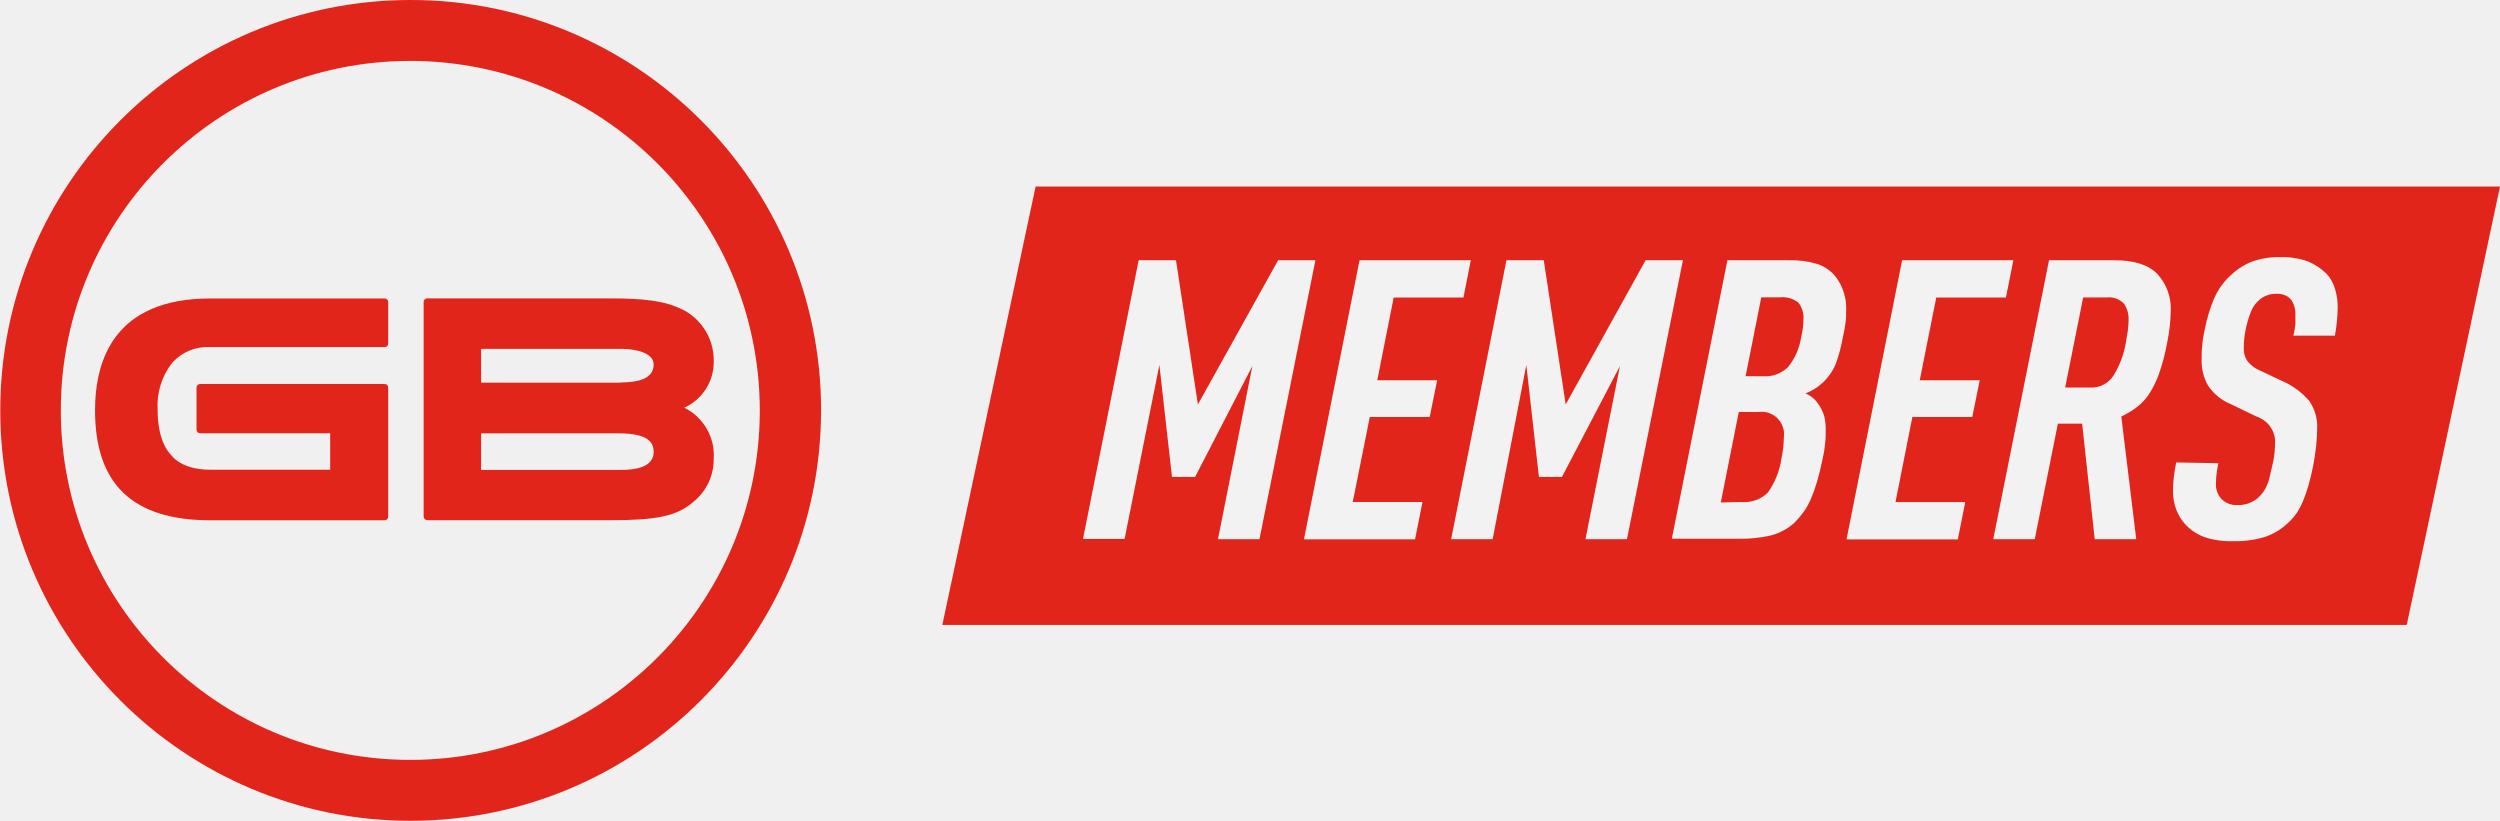
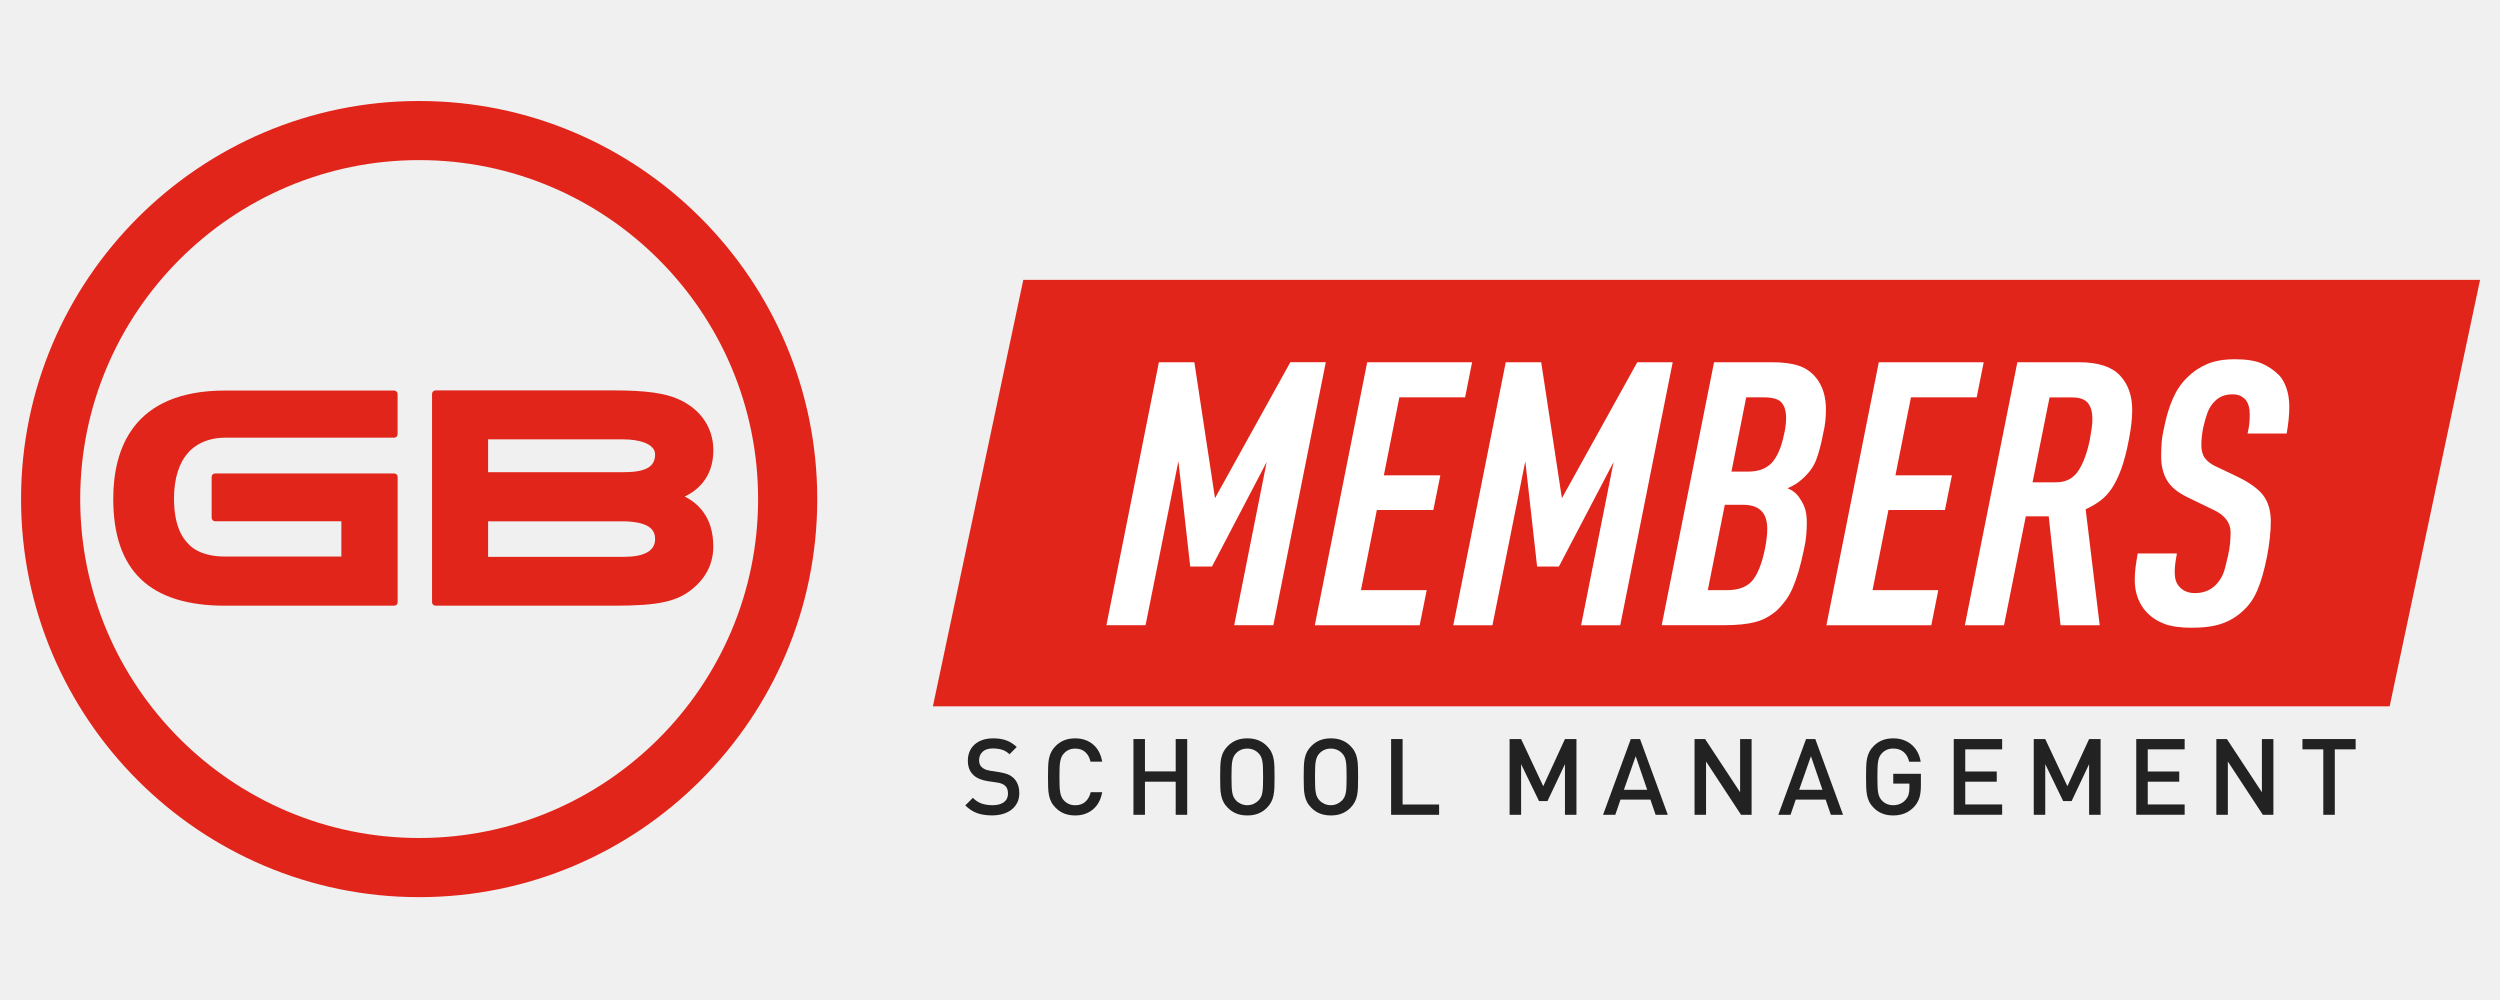
- <svg xmlns="http://www.w3.org/2000/svg" id="Layer_1" data-name="Layer 1" viewBox="0 0 268.03 88">
-   <defs>
-     <style>.cls-1{fill:#e1251b;}.cls-2{fill:#f2f2f2;}</style>
-   </defs>
-   <path class="cls-1" d="M48,94A44,44,0,1,1,92,50,44.05,44.05,0,0,1,48,94Zm0-81.47A37.47,37.47,0,1,0,85.43,50,37.51,37.51,0,0,0,48,12.53Z" transform="translate(-3.97 -6)" />
-   <path class="cls-1" d="M80.49,44.62a6.08,6.08,0,0,0-3.9-5.68c-1.52-.66-3.65-.95-7.13-.95H49.78a.39.39,0,0,0-.39.39v23a.39.39,0,0,0,.39.39H69.46c5,0,7.08-.45,8.83-1.95a5.84,5.84,0,0,0,2.2-4.6,5.7,5.7,0,0,0-3.16-5.51A5.38,5.38,0,0,0,80.49,44.62ZM70.55,56.38h-15V52.46H70.33c3.33,0,3.72,1.12,3.72,2C74.05,55.72,72.87,56.38,70.55,56.38Zm0-9.35h-15V43.4h15c1.61,0,3.5.44,3.5,1.67S73,47,70.55,47Z" transform="translate(-3.97 -6)" />
-   <path class="cls-1" d="M26.52,61.78H45.21a.38.38,0,0,0,.38-.38V47.55a.38.38,0,0,0-.38-.38H25.42a.38.38,0,0,0-.38.38v4.52a.38.38,0,0,0,.38.38H39.37v3.91H26.52c-2.7,0-3.81-1.1-4.09-1.44l-.09-.1c-.36-.4-1.47-1.61-1.47-4.9a7.43,7.43,0,0,1,1.54-5l.07-.08a5.07,5.07,0,0,1,4-1.63H45.21a.38.38,0,0,0,.38-.38V38.38a.38.38,0,0,0-.38-.38H26.52C16.3,38,14.16,44.51,14.16,50,14.16,57.92,18.2,61.78,26.52,61.78Z" transform="translate(-3.97 -6)" />
-   <g id="Layer_2" data-name="Layer 2">
-     <polygon class="cls-1" points="268.03 20 111.03 20 101.03 67 258.03 67 268.03 20" />
+ <svg xmlns="http://www.w3.org/2000/svg" version="1.1" id="Layer_1" x="0px" y="0px" viewBox="0 0 500 200" style="enable-background:new 0 0 500 200;" xml:space="preserve">
+   <style type="text/css">
+ 	.st0{fill:#E1251B !important;}
+ 	.st1{fill:#FFFFFF !important;}
+ 	.st3{fill:#222222 !important;}
+ </style>
+   <g>
+     <g>
+       <path class="st0" d="M83.83,179.43c-43.9,0-79.62-35.72-79.62-79.62S39.93,20.2,83.83,20.2s79.62,35.72,79.62,79.62    S127.73,179.43,83.83,179.43z M83.83,32.02c-37.38,0-67.79,30.41-67.79,67.79s30.41,67.79,67.79,67.79s67.79-30.41,67.79-67.79    S121.21,32.02,83.83,32.02z" />
+       <g>
+         <path class="st0" d="M142.67,90.07c0-4.55-2.57-8.29-7.05-10.26c-2.75-1.21-6.61-1.73-12.9-1.73H87.11c-0.39,0-0.7,0.31-0.7,0.7     v41.66c0,0.39,0.31,0.7,0.7,0.7h35.61c9.07,0,12.8-0.82,15.97-3.53c2.64-2.25,3.97-5.05,3.97-8.32c0-5.89-3.1-8.68-5.72-9.98     C139.23,98.23,142.67,95.66,142.67,90.07z M124.68,111.37H97.62v-7.11h26.67c6.03,0,6.73,2.03,6.73,3.56     C131.02,110.17,128.89,111.37,124.68,111.37z M124.68,94.44H97.62v-6.57h27.06c2.92,0,6.34,0.79,6.34,3.02     C131.02,93.38,129.13,94.44,124.68,94.44z" />
+         <path class="st0" d="M45.02,121.14h33.82c0.38,0,0.69-0.31,0.69-0.69V95.38c0-0.38-0.31-0.69-0.69-0.69H43.02     c-0.38,0-0.69,0.31-0.69,0.69v8.18c0,0.38,0.31,0.69,0.69,0.69h25.25v7.06H45.01c-4.88,0-6.89-1.98-7.39-2.59l-0.17-0.19     c-0.66-0.72-2.65-2.91-2.65-8.86c0-3.87,0.99-7.08,2.77-9.04c0.02-0.02,0.12-0.13,0.13-0.15c0.02-0.03,2.24-2.94,7.31-2.94h33.82     c0.38,0,0.69-0.31,0.69-0.69v-8.05c0-0.38-0.31-0.69-0.69-0.69H45.01c-18.48,0-22.36,11.78-22.36,21.66     C22.65,114.15,29.97,121.14,45.02,121.14z" />
+       </g>
+     </g>
+     <polygon class="st0" points="477.93,141.26 186.58,141.26 204.66,55.98 496.01,55.98  " />
+     <g>
+       <path class="st3" d="M203.86,158.64c0,0.7-0.13,1.32-0.4,1.87c-0.27,0.55-0.65,1.02-1.13,1.4c-0.48,0.38-1.06,0.67-1.72,0.87    c-0.67,0.2-1.4,0.3-2.19,0.3c-1.15,0-2.15-0.15-2.99-0.45c-0.84-0.3-1.64-0.82-2.37-1.55l1.51-1.51c0.55,0.55,1.15,0.94,1.79,1.15    c0.64,0.21,1.34,0.32,2.11,0.32c1.01,0,1.78-0.2,2.32-0.61c0.54-0.4,0.81-0.98,0.81-1.73c0-0.71-0.2-1.23-0.6-1.57    c-0.37-0.33-0.92-0.54-1.66-0.64l-1.79-0.26c-1.26-0.2-2.21-0.6-2.85-1.21c-0.75-0.68-1.13-1.65-1.13-2.92    c0-0.65,0.12-1.25,0.35-1.8c0.23-0.55,0.57-1.01,1-1.4c0.43-0.39,0.96-0.69,1.59-0.91c0.62-0.21,1.33-0.32,2.13-0.32    c1.02,0,1.9,0.14,2.63,0.41c0.73,0.27,1.42,0.71,2.08,1.32l-1.45,1.45c-0.47-0.45-0.98-0.76-1.53-0.92    c-0.55-0.16-1.16-0.24-1.81-0.24c-0.89,0-1.57,0.22-2.04,0.66c-0.47,0.44-0.7,1.01-0.7,1.7c0,0.28,0.04,0.55,0.13,0.79    c0.09,0.24,0.23,0.45,0.43,0.62c0.2,0.17,0.42,0.31,0.67,0.42c0.25,0.11,0.58,0.19,0.99,0.27l1.81,0.28    c0.7,0.11,1.26,0.26,1.68,0.42c0.43,0.17,0.8,0.41,1.13,0.7C203.45,156.29,203.86,157.32,203.86,158.64z" />
+       <path class="st3" d="M220.44,158.43c-0.27,1.5-0.89,2.66-1.86,3.46s-2.15,1.2-3.54,1.2c-0.84,0-1.57-0.13-2.21-0.39    c-0.64-0.26-1.21-0.64-1.7-1.14c-0.37-0.37-0.66-0.75-0.86-1.15c-0.21-0.4-0.36-0.83-0.46-1.31c-0.1-0.47-0.16-1.01-0.18-1.62    c-0.02-0.6-0.03-1.3-0.03-2.1c0-0.79,0.01-1.49,0.03-2.1c0.02-0.6,0.08-1.14,0.18-1.62c0.1-0.47,0.25-0.91,0.46-1.31    c0.21-0.4,0.49-0.78,0.86-1.15c0.5-0.5,1.06-0.88,1.7-1.14c0.64-0.26,1.38-0.39,2.21-0.39c1.4,0,2.59,0.4,3.55,1.2    c0.97,0.8,1.58,1.95,1.85,3.46h-2.34c-0.17-0.78-0.51-1.41-1.02-1.89c-0.51-0.48-1.19-0.72-2.04-0.72c-0.91,0-1.65,0.31-2.23,0.94    c-0.2,0.2-0.36,0.42-0.47,0.66c-0.11,0.24-0.21,0.54-0.28,0.88c-0.07,0.35-0.12,0.78-0.14,1.29c-0.02,0.51-0.03,1.14-0.03,1.89    c0,0.75,0.01,1.38,0.03,1.9c0.02,0.51,0.07,0.94,0.14,1.29c0.07,0.35,0.16,0.64,0.28,0.88c0.11,0.24,0.27,0.46,0.47,0.66    c0.58,0.62,1.33,0.94,2.23,0.94c0.85,0,1.54-0.24,2.05-0.72c0.52-0.48,0.87-1.11,1.05-1.89H220.44z" />
+       <path class="st3" d="M235.14,162.96v-6.62h-6.15v6.62h-2.3v-15.15h2.3v6.47h6.15v-6.47h2.3v15.15H235.14z" />
+       <path class="st3" d="M254.91,155.38c0,0.79-0.01,1.49-0.03,2.1c-0.02,0.6-0.08,1.14-0.18,1.62c-0.1,0.48-0.25,0.91-0.46,1.31    c-0.21,0.4-0.49,0.78-0.86,1.15c-0.5,0.5-1.06,0.88-1.7,1.14c-0.64,0.26-1.38,0.39-2.21,0.39c-0.84,0-1.57-0.13-2.21-0.39    c-0.64-0.26-1.21-0.64-1.7-1.14c-0.37-0.37-0.66-0.75-0.86-1.15c-0.21-0.4-0.36-0.83-0.46-1.31c-0.1-0.47-0.16-1.01-0.18-1.62    c-0.02-0.6-0.03-1.3-0.03-2.1c0-0.79,0.01-1.49,0.03-2.1c0.02-0.6,0.08-1.14,0.18-1.62c0.1-0.47,0.25-0.91,0.46-1.31    c0.21-0.4,0.49-0.78,0.86-1.15c0.5-0.5,1.06-0.88,1.7-1.14c0.64-0.26,1.38-0.39,2.21-0.39c0.84,0,1.57,0.13,2.21,0.39    c0.64,0.26,1.21,0.64,1.7,1.14c0.37,0.37,0.66,0.75,0.86,1.15c0.21,0.4,0.36,0.83,0.46,1.31c0.1,0.48,0.16,1.02,0.18,1.62    C254.9,153.89,254.91,154.59,254.91,155.38z M252.62,155.38c0-0.75-0.01-1.38-0.03-1.89c-0.02-0.51-0.06-0.94-0.13-1.3    c-0.06-0.35-0.16-0.65-0.28-0.88c-0.12-0.23-0.27-0.45-0.46-0.65c-0.6-0.62-1.35-0.94-2.26-0.94s-1.66,0.31-2.26,0.94    c-0.18,0.2-0.34,0.42-0.46,0.66c-0.12,0.24-0.21,0.54-0.28,0.88c-0.06,0.35-0.11,0.78-0.13,1.29c-0.02,0.51-0.03,1.14-0.03,1.89    c0,0.75,0.01,1.38,0.03,1.88c0.02,0.5,0.06,0.93,0.13,1.29c0.06,0.36,0.16,0.65,0.28,0.88c0.12,0.23,0.27,0.45,0.46,0.65    c0.28,0.3,0.62,0.53,1,0.7c0.38,0.17,0.8,0.26,1.26,0.26c0.45,0,0.87-0.09,1.26-0.26c0.38-0.17,0.72-0.41,1-0.7    c0.18-0.2,0.34-0.41,0.46-0.65c0.12-0.23,0.21-0.52,0.28-0.87c0.06-0.35,0.11-0.78,0.13-1.29    C252.6,156.77,252.62,156.14,252.62,155.38z" />
+       <path class="st3" d="M271.62,155.38c0,0.79-0.01,1.49-0.03,2.1c-0.02,0.6-0.08,1.14-0.18,1.62c-0.1,0.48-0.25,0.91-0.46,1.31    c-0.21,0.4-0.49,0.78-0.86,1.15c-0.5,0.5-1.06,0.88-1.7,1.14c-0.64,0.26-1.38,0.39-2.21,0.39s-1.57-0.13-2.21-0.39    c-0.64-0.26-1.21-0.64-1.7-1.14c-0.37-0.37-0.66-0.75-0.86-1.15c-0.21-0.4-0.36-0.83-0.46-1.31c-0.1-0.47-0.16-1.01-0.18-1.62    c-0.02-0.6-0.03-1.3-0.03-2.1c0-0.79,0.01-1.49,0.03-2.1c0.02-0.6,0.08-1.14,0.18-1.62c0.1-0.47,0.25-0.91,0.46-1.31    c0.21-0.4,0.49-0.78,0.86-1.15c0.5-0.5,1.06-0.88,1.7-1.14c0.64-0.26,1.38-0.39,2.21-0.39s1.57,0.13,2.21,0.39    c0.64,0.26,1.21,0.64,1.7,1.14c0.37,0.37,0.66,0.75,0.86,1.15c0.21,0.4,0.36,0.83,0.46,1.31c0.1,0.48,0.16,1.02,0.18,1.62    C271.61,153.89,271.62,154.59,271.62,155.38z M269.32,155.38c0-0.75-0.01-1.38-0.03-1.89c-0.02-0.51-0.06-0.94-0.13-1.3    c-0.06-0.35-0.16-0.65-0.28-0.88s-0.27-0.45-0.46-0.65c-0.6-0.62-1.35-0.94-2.26-0.94s-1.66,0.31-2.26,0.94    c-0.18,0.2-0.34,0.42-0.46,0.66c-0.12,0.24-0.21,0.54-0.28,0.88c-0.07,0.35-0.11,0.78-0.13,1.29c-0.02,0.51-0.03,1.14-0.03,1.89    c0,0.75,0.01,1.38,0.03,1.88c0.02,0.5,0.06,0.93,0.13,1.29c0.06,0.36,0.16,0.65,0.28,0.88c0.12,0.23,0.27,0.45,0.46,0.65    c0.28,0.3,0.62,0.53,1,0.7c0.38,0.17,0.8,0.26,1.26,0.26c0.45,0,0.87-0.09,1.26-0.26c0.38-0.17,0.72-0.41,1-0.7    c0.18-0.2,0.34-0.41,0.46-0.65s0.21-0.52,0.28-0.87c0.07-0.35,0.11-0.78,0.13-1.29C269.31,156.77,269.32,156.14,269.32,155.38z" />
+       <path class="st3" d="M278.22,162.96v-15.15h2.3v13.09h7.3v2.06H278.22z" />
+       <path class="st3" d="M312.99,162.96v-10.13l-3.49,7.38h-1.7l-3.58-7.38v10.13h-2.3v-15.15h2.3l4.43,9.43l4.34-9.43h2.3v15.15H312.99z" />
+       <path class="st3" d="M331.12,162.96l-1.04-3.04h-5.98l-1.04,3.04h-2.45l5.55-15.15h1.85l5.55,15.15H331.12z M327.14,151.24l-2.36,6.72h4.66    L327.14,151.24z" />
+       <path class="st3" d="M348.21,162.96l-7-10.66v10.66h-2.3v-15.15h2.11l7,10.64v-10.64h2.3v15.15H348.21z" />
+       <path class="st3" d="M366.17,162.96l-1.04-3.04h-5.98l-1.04,3.04h-2.45l5.55-15.15h1.85l5.55,15.15H366.17z M362.19,151.24l-2.36,6.72h4.66    L362.19,151.24z" />
+       <path class="st3" d="M384.18,157.09c0,0.99-0.1,1.82-0.31,2.48c-0.21,0.66-0.56,1.26-1.05,1.8c-0.57,0.6-1.2,1.03-1.9,1.31    c-0.7,0.28-1.46,0.41-2.27,0.41c-0.84,0-1.57-0.13-2.21-0.39c-0.64-0.26-1.21-0.64-1.7-1.14c-0.37-0.37-0.66-0.75-0.86-1.15    c-0.21-0.4-0.36-0.83-0.46-1.31c-0.1-0.47-0.16-1.01-0.18-1.62c-0.02-0.6-0.03-1.3-0.03-2.1c0-0.79,0.01-1.49,0.03-2.1    c0.02-0.6,0.08-1.14,0.18-1.62c0.1-0.47,0.25-0.91,0.46-1.31c0.21-0.4,0.49-0.78,0.86-1.15c0.5-0.5,1.06-0.88,1.7-1.14    c0.64-0.26,1.38-0.39,2.21-0.39c0.8,0,1.51,0.13,2.15,0.37c0.64,0.25,1.19,0.58,1.65,1.01c0.46,0.43,0.83,0.92,1.12,1.49    c0.28,0.57,0.47,1.17,0.57,1.81h-2.3c-0.2-0.84-0.57-1.49-1.11-1.95c-0.54-0.46-1.23-0.69-2.09-0.69c-0.91,0-1.66,0.31-2.26,0.94    c-0.18,0.2-0.34,0.42-0.46,0.66c-0.12,0.24-0.21,0.54-0.28,0.88c-0.06,0.35-0.11,0.78-0.13,1.29c-0.02,0.51-0.03,1.14-0.03,1.89    c0,0.75,0.01,1.38,0.03,1.9c0.02,0.51,0.06,0.94,0.13,1.29c0.06,0.35,0.16,0.64,0.28,0.88c0.12,0.24,0.27,0.46,0.46,0.66    c0.6,0.62,1.35,0.94,2.26,0.94c0.5,0,0.96-0.09,1.39-0.28c0.43-0.18,0.8-0.45,1.1-0.81c0.28-0.33,0.48-0.68,0.59-1.06    c0.11-0.38,0.16-0.82,0.16-1.32v-0.85h-3.23v-1.96h5.53V157.09z" />
+       <path class="st3" d="M390.75,162.96v-15.15h9.68v2.06h-7.38v4.43h6.3v2.04h-6.3v4.55h7.38v2.06H390.75z" />
+       <path class="st3" d="M417.82,162.96v-10.13l-3.49,7.38h-1.7l-3.58-7.38v10.13h-2.3v-15.15h2.3l4.43,9.43l4.34-9.43h2.3v15.15H417.82z" />
+       <path class="st3" d="M427.25,162.96v-15.15h9.68v2.06h-7.38v4.43h6.3v2.04h-6.3v4.55h7.38v2.06H427.25z" />
+       <path class="st3" d="M452.57,162.96l-7-10.66v10.66h-2.3v-15.15h2.11l7,10.64v-10.64h2.3v15.15H452.57z" />
+       <path class="st3" d="M466.96,149.87v13.09h-2.3v-13.09h-4.17v-2.06h10.64v2.06H466.96z" />
+     </g>
+     <g>
+       <path class="st1" d="M231.78,72.45h7.09L243,99.63l15.07-27.19h7.09l-10.49,52.6h-7.83l6.5-32.65l-10.94,20.91h-4.36l-2.36-21.06    l-6.57,32.8h-7.83L231.78,72.45z" />
+       <path class="st1" d="M273.44,72.45h20.98l-1.4,7.02h-13.15l-3.1,15.59h11.3l-1.4,6.94h-11.3l-3.18,16.03h13.15l-1.4,7.02h-20.98    L273.44,72.45z" />
+       <path class="st1" d="M301.15,72.45h7.09l4.14,27.19l15.07-27.19h7.09l-10.49,52.6h-7.83l6.5-32.65l-10.94,20.91h-4.36l-2.36-21.06    l-6.57,32.8h-7.83L301.15,72.45z" />
+       <path class="st1" d="M342.81,72.45h11.67c2.12,0,3.88,0.23,5.28,0.7c1.4,0.47,2.57,1.29,3.51,2.48c1.28,1.62,1.92,3.72,1.92,6.28    c0,0.64-0.04,1.37-0.11,2.18c-0.07,0.81-0.23,1.74-0.48,2.77c-0.39,2.07-0.85,3.78-1.37,5.13c-0.52,1.36-1.44,2.62-2.77,3.8    c-0.84,0.79-1.82,1.4-2.95,1.85c0.49,0.2,0.95,0.47,1.37,0.81s0.75,0.71,1,1.11c0.59,0.84,0.98,1.63,1.18,2.36    c0.2,0.74,0.3,1.6,0.3,2.59c0,0.79-0.04,1.63-0.11,2.51c-0.07,0.89-0.23,1.87-0.48,2.95c-0.35,1.68-0.7,3.13-1.07,4.36    c-0.37,1.23-0.76,2.33-1.18,3.29c-0.42,0.96-0.89,1.78-1.4,2.47c-0.52,0.69-1.07,1.33-1.66,1.92c-1.33,1.18-2.8,1.98-4.4,2.4    c-1.6,0.42-3.68,0.63-6.24,0.63h-12.48L342.81,72.45z M345.4,118.03c2.27,0,3.94-0.62,5.02-1.85c1.08-1.23,1.95-3.4,2.59-6.5    c0.3-1.53,0.44-2.83,0.44-3.92c0-3.2-1.6-4.8-4.8-4.8h-3.69l-3.4,17.07H345.4z M349.61,94.32c2.07,0,3.64-0.58,4.73-1.74    c1.08-1.16,1.9-3.02,2.44-5.58c0.3-1.23,0.44-2.37,0.44-3.4c0-1.38-0.31-2.41-0.92-3.1c-0.62-0.69-1.78-1.03-3.51-1.03h-3.55    l-2.95,14.85H349.61z" />
+       <path class="st1" d="M375.76,72.45h20.98l-1.4,7.02h-13.15l-3.1,15.59h11.3l-1.4,6.94h-11.3l-3.18,16.03h13.15l-1.4,7.02h-20.98    L375.76,72.45z" />
+       <path class="st1" d="M403.47,72.45h12.34c3.79,0,6.51,0.88,8.16,2.62c1.65,1.75,2.47,4.05,2.47,6.91c0,1.72-0.22,3.72-0.67,5.98    c-0.44,2.32-0.95,4.25-1.51,5.8c-0.57,1.55-1.19,2.84-1.88,3.88c-0.69,1.04-1.47,1.87-2.33,2.51c-0.86,0.64-1.83,1.21-2.92,1.7    l2.81,23.2h-7.83l-2.37-21.79h-4.58l-4.36,21.79h-7.83L403.47,72.45z M411.23,96.46c1.92,0,3.39-0.75,4.4-2.25    c1.01-1.5,1.78-3.58,2.33-6.24c0.15-0.79,0.27-1.54,0.37-2.25c0.1-0.71,0.15-1.37,0.15-1.96c0-1.33-0.29-2.38-0.89-3.14    c-0.59-0.76-1.67-1.14-3.25-1.14h-4.43l-3.4,16.99H411.23z" />
+       <path class="st1" d="M435.38,110.72c-0.15,0.79-0.26,1.47-0.33,2.03c-0.07,0.57-0.11,1.12-0.11,1.66c0,1.28,0.29,2.24,0.89,2.88    c0.74,0.89,1.8,1.33,3.18,1.33c1.58,0,2.9-0.49,3.99-1.48c0.34-0.34,0.64-0.69,0.89-1.04c0.25-0.34,0.47-0.74,0.67-1.18    c0.2-0.44,0.37-0.97,0.52-1.59c0.15-0.62,0.32-1.34,0.52-2.18c0.2-0.84,0.33-1.65,0.41-2.44c0.07-0.79,0.11-1.53,0.11-2.22    c0-1.97-1.18-3.5-3.55-4.58l-4.88-2.36c-2.07-0.98-3.5-2.14-4.28-3.47c-0.79-1.33-1.18-2.93-1.18-4.8c0-0.99,0.04-1.93,0.11-2.84    c0.07-0.91,0.23-1.88,0.48-2.92c0.44-2.22,1.03-4.16,1.77-5.84c0.74-1.67,1.7-3.08,2.88-4.21c1.13-1.13,2.45-2.02,3.95-2.66    c1.5-0.64,3.36-0.96,5.58-0.96c2.22,0,3.98,0.27,5.28,0.81c1.3,0.54,2.48,1.33,3.51,2.36c0.59,0.59,1.08,1.44,1.48,2.55    c0.39,1.11,0.59,2.38,0.59,3.81c0,1.53-0.17,3.3-0.52,5.32h-7.83c0.2-0.84,0.32-1.55,0.37-2.14c0.05-0.59,0.07-1.16,0.07-1.7    c0-1.23-0.27-2.19-0.81-2.88c-0.25-0.3-0.58-0.55-1-0.78c-0.42-0.22-0.97-0.33-1.66-0.33c-1.43,0-2.59,0.44-3.47,1.33    c-0.64,0.59-1.13,1.34-1.48,2.25c-0.34,0.91-0.64,1.93-0.89,3.07c-0.25,1.23-0.37,2.41-0.37,3.55c0,1.08,0.25,1.95,0.74,2.59    c0.49,0.64,1.21,1.18,2.14,1.62l4.21,2c2.56,1.23,4.33,2.51,5.32,3.84c0.98,1.33,1.48,3.05,1.48,5.17c0,0.99-0.06,2.07-0.19,3.25    c-0.12,1.18-0.31,2.41-0.55,3.69c-0.3,1.48-0.6,2.77-0.92,3.88c-0.32,1.11-0.67,2.09-1.04,2.95c-0.37,0.86-0.78,1.61-1.22,2.25    c-0.44,0.64-0.96,1.23-1.55,1.77c-1.23,1.18-2.65,2.06-4.25,2.62c-1.6,0.57-3.63,0.85-6.1,0.85c-2.27,0-4.09-0.26-5.47-0.78    c-1.38-0.52-2.56-1.29-3.55-2.33c-0.74-0.79-1.32-1.72-1.74-2.81c-0.42-1.08-0.63-2.29-0.63-3.62c0-0.84,0.05-1.66,0.15-2.48    c0.1-0.81,0.25-1.76,0.44-2.84H435.38z" />
+     </g>
  </g>
-   <path class="cls-2" d="M126.05,33.9h4l2.35,15.46L141,33.9h4l-6,29.91h-4.45l3.69-18.57L132.1,57.13h-2.48l-1.35-12-3.73,18.65h-4.46Z" transform="translate(-3.97 -6)" />
-   <path class="cls-2" d="M149.73,33.9h11.93l-.79,4h-7.48l-1.76,8.87h6.42l-.8,3.94h-6.42L149,59.82h7.48l-.8,4H143.77Z" transform="translate(-3.97 -6)" />
-   <path class="cls-2" d="M165.48,33.9h4l2.35,15.46,8.57-15.46h4l-6,29.91h-4.45l3.7-18.57-6.22,11.89h-2.47l-1.35-12L164,63.81h-4.45Z" transform="translate(-3.97 -6)" />
-   <path class="cls-2" d="M189.17,33.9h6.64a9.81,9.81,0,0,1,3,.4,4.28,4.28,0,0,1,2,1.41,5.59,5.59,0,0,1,1.09,3.57c0,.37,0,.78-.06,1.24a12.52,12.52,0,0,1-.28,1.57,17.53,17.53,0,0,1-.77,2.92,5.72,5.72,0,0,1-1.58,2.17,5.37,5.37,0,0,1-1.68,1,2.91,2.91,0,0,1,1.35,1.09,4.53,4.53,0,0,1,.67,1.34,5.85,5.85,0,0,1,.16,1.47c0,.45,0,.93-.06,1.43a11.85,11.85,0,0,1-.27,1.68c-.2.95-.4,1.78-.61,2.48a16.66,16.66,0,0,1-.67,1.87,7.36,7.36,0,0,1-.8,1.4,10.07,10.07,0,0,1-.94,1.1,6.09,6.09,0,0,1-2.5,1.36,14.36,14.36,0,0,1-3.55.36h-7.1Zm1.47,25.92a3.62,3.62,0,0,0,2.86-1,8.42,8.42,0,0,0,1.47-3.7,11.73,11.73,0,0,0,.25-2.22,2.41,2.41,0,0,0-2.73-2.73h-2.1l-1.93,9.7ZM193,46.34a3.48,3.48,0,0,0,2.68-1,6.65,6.65,0,0,0,1.39-3.17,8.25,8.25,0,0,0,.25-1.93,2.6,2.6,0,0,0-.52-1.77,2.65,2.65,0,0,0-2-.59h-2l-1.68,8.45Z" transform="translate(-3.97 -6)" />
-   <path class="cls-2" d="M207.9,33.9h11.93l-.8,4h-7.47l-1.77,8.87h6.43l-.8,3.94H209l-1.81,9.12h7.48l-.8,4H201.94Z" transform="translate(-3.97 -6)" />
-   <path class="cls-2" d="M223.65,33.9h7q3.22,0,4.64,1.5a5.46,5.46,0,0,1,1.41,3.92,18.08,18.08,0,0,1-.38,3.4,21.55,21.55,0,0,1-.86,3.3,10.6,10.6,0,0,1-1.07,2.21,5.87,5.87,0,0,1-1.33,1.42,8.62,8.62,0,0,1-1.66,1L233,63.81h-4.45l-1.35-12.39h-2.6l-2.48,12.39h-4.45Zm4.41,13.65a2.8,2.8,0,0,0,2.5-1.28,9.8,9.8,0,0,0,1.33-3.55c.08-.44.15-.87.21-1.28a9.05,9.05,0,0,0,.08-1.11,2.85,2.85,0,0,0-.5-1.78,2.22,2.22,0,0,0-1.85-.66h-2.52l-1.93,9.66Z" transform="translate(-3.97 -6)" />
-   <path class="cls-2" d="M241.8,55.66c-.09.45-.15.83-.19,1.16a7.54,7.54,0,0,0-.06.94,2.32,2.32,0,0,0,.5,1.64,2.23,2.23,0,0,0,1.81.75,3.23,3.23,0,0,0,2.27-.84,5.16,5.16,0,0,0,.5-.58,4.33,4.33,0,0,0,.38-.68,5,5,0,0,0,.29-.9l.29-1.24a10.25,10.25,0,0,0,.24-1.38q.06-.68.06-1.26a2.88,2.88,0,0,0-2-2.61l-2.77-1.34a5.32,5.32,0,0,1-2.43-2,5.22,5.22,0,0,1-.68-2.73c0-.56,0-1.09.07-1.61a10.78,10.78,0,0,1,.27-1.66,15.88,15.88,0,0,1,1-3.32A7.38,7.38,0,0,1,243,35.63a7.21,7.21,0,0,1,2.25-1.52,8.2,8.2,0,0,1,3.17-.54,8,8,0,0,1,3,.46,6.29,6.29,0,0,1,2,1.34,3.78,3.78,0,0,1,.84,1.45,6.3,6.3,0,0,1,.34,2.17,18,18,0,0,1-.3,3h-4.45a9.2,9.2,0,0,0,.21-1.22c0-.33,0-.65,0-1a2.58,2.58,0,0,0-.46-1.64,1.73,1.73,0,0,0-.57-.44,1.94,1.94,0,0,0-.94-.19,2.67,2.67,0,0,0-2,.75,3.22,3.22,0,0,0-.84,1.29,11.29,11.29,0,0,0-.51,1.74,10.25,10.25,0,0,0-.21,2,2.34,2.34,0,0,0,.42,1.47,3.21,3.21,0,0,0,1.22.93l2.39,1.13a8,8,0,0,1,3,2.19,4.79,4.79,0,0,1,.84,2.94,17.86,17.86,0,0,1-.11,1.84c-.07.68-.17,1.38-.31,2.11s-.35,1.57-.53,2.2a14.13,14.13,0,0,1-.59,1.68,7.27,7.27,0,0,1-.69,1.28,6,6,0,0,1-.88,1,6.67,6.67,0,0,1-2.42,1.49,10.56,10.56,0,0,1-3.46.48,8.89,8.89,0,0,1-3.11-.44,5.37,5.37,0,0,1-2-1.32,4.89,4.89,0,0,1-1-1.6,5.6,5.6,0,0,1-.36-2.06,13,13,0,0,1,.08-1.4c.06-.46.14-1,.26-1.62Z" transform="translate(-3.97 -6)" />
</svg>
